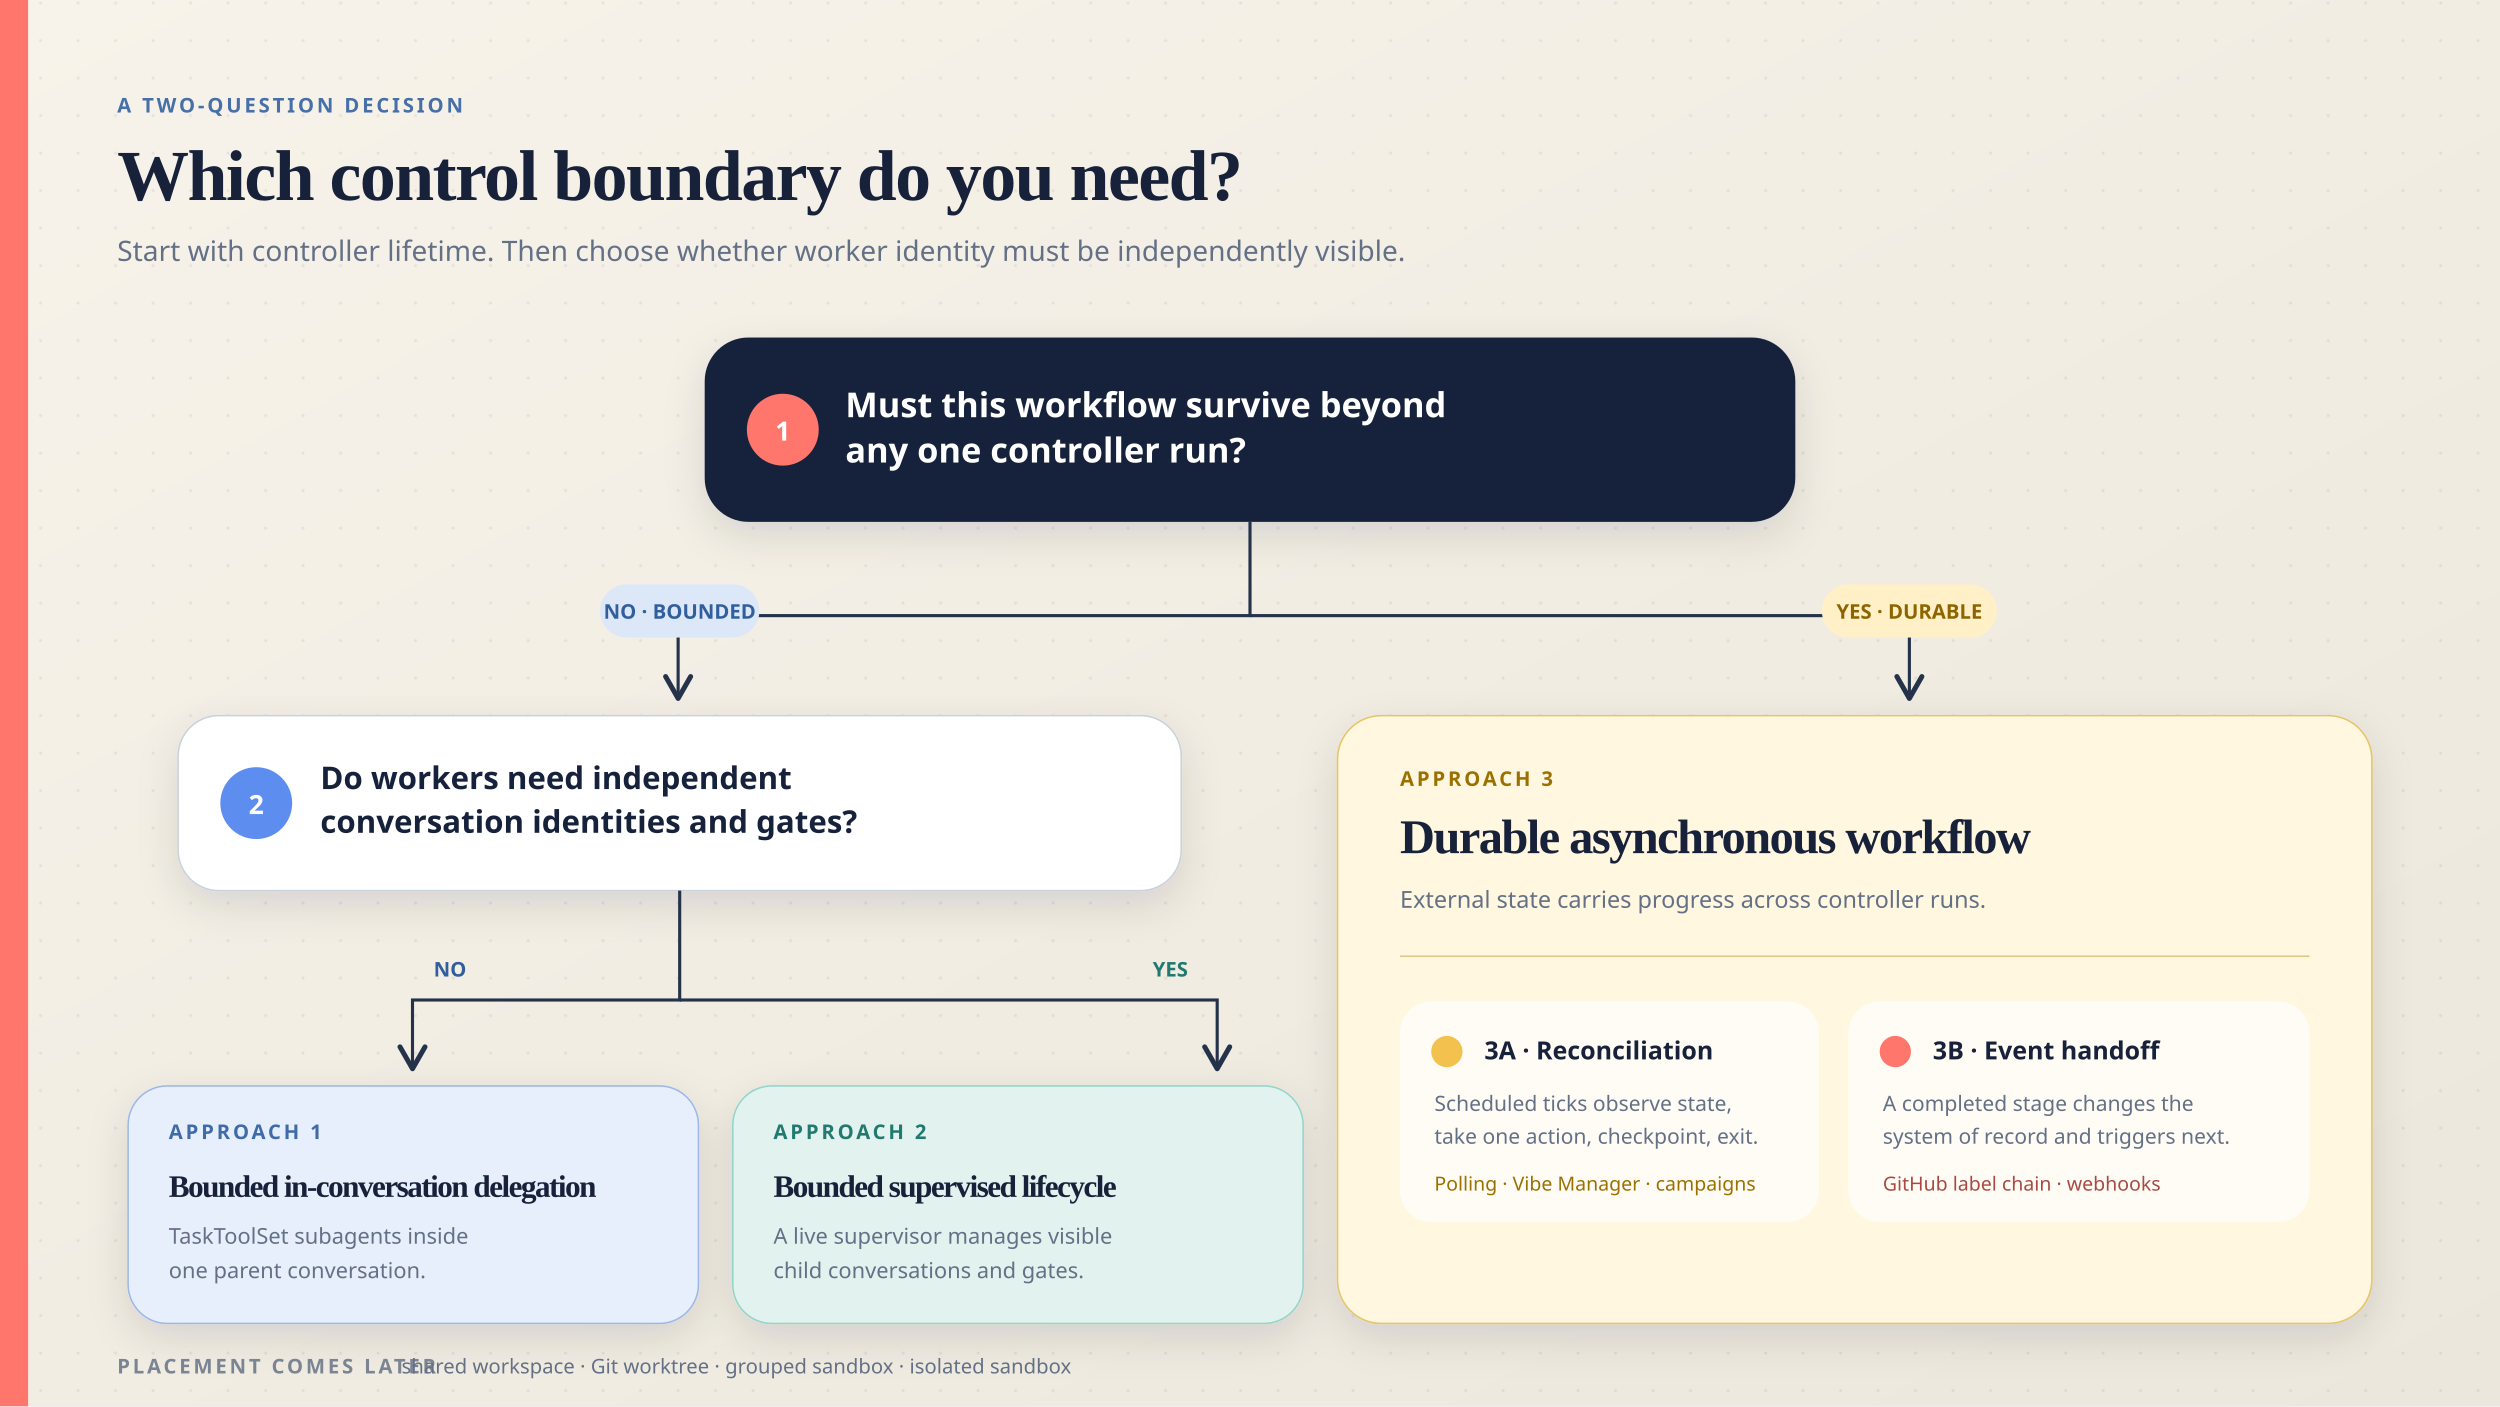
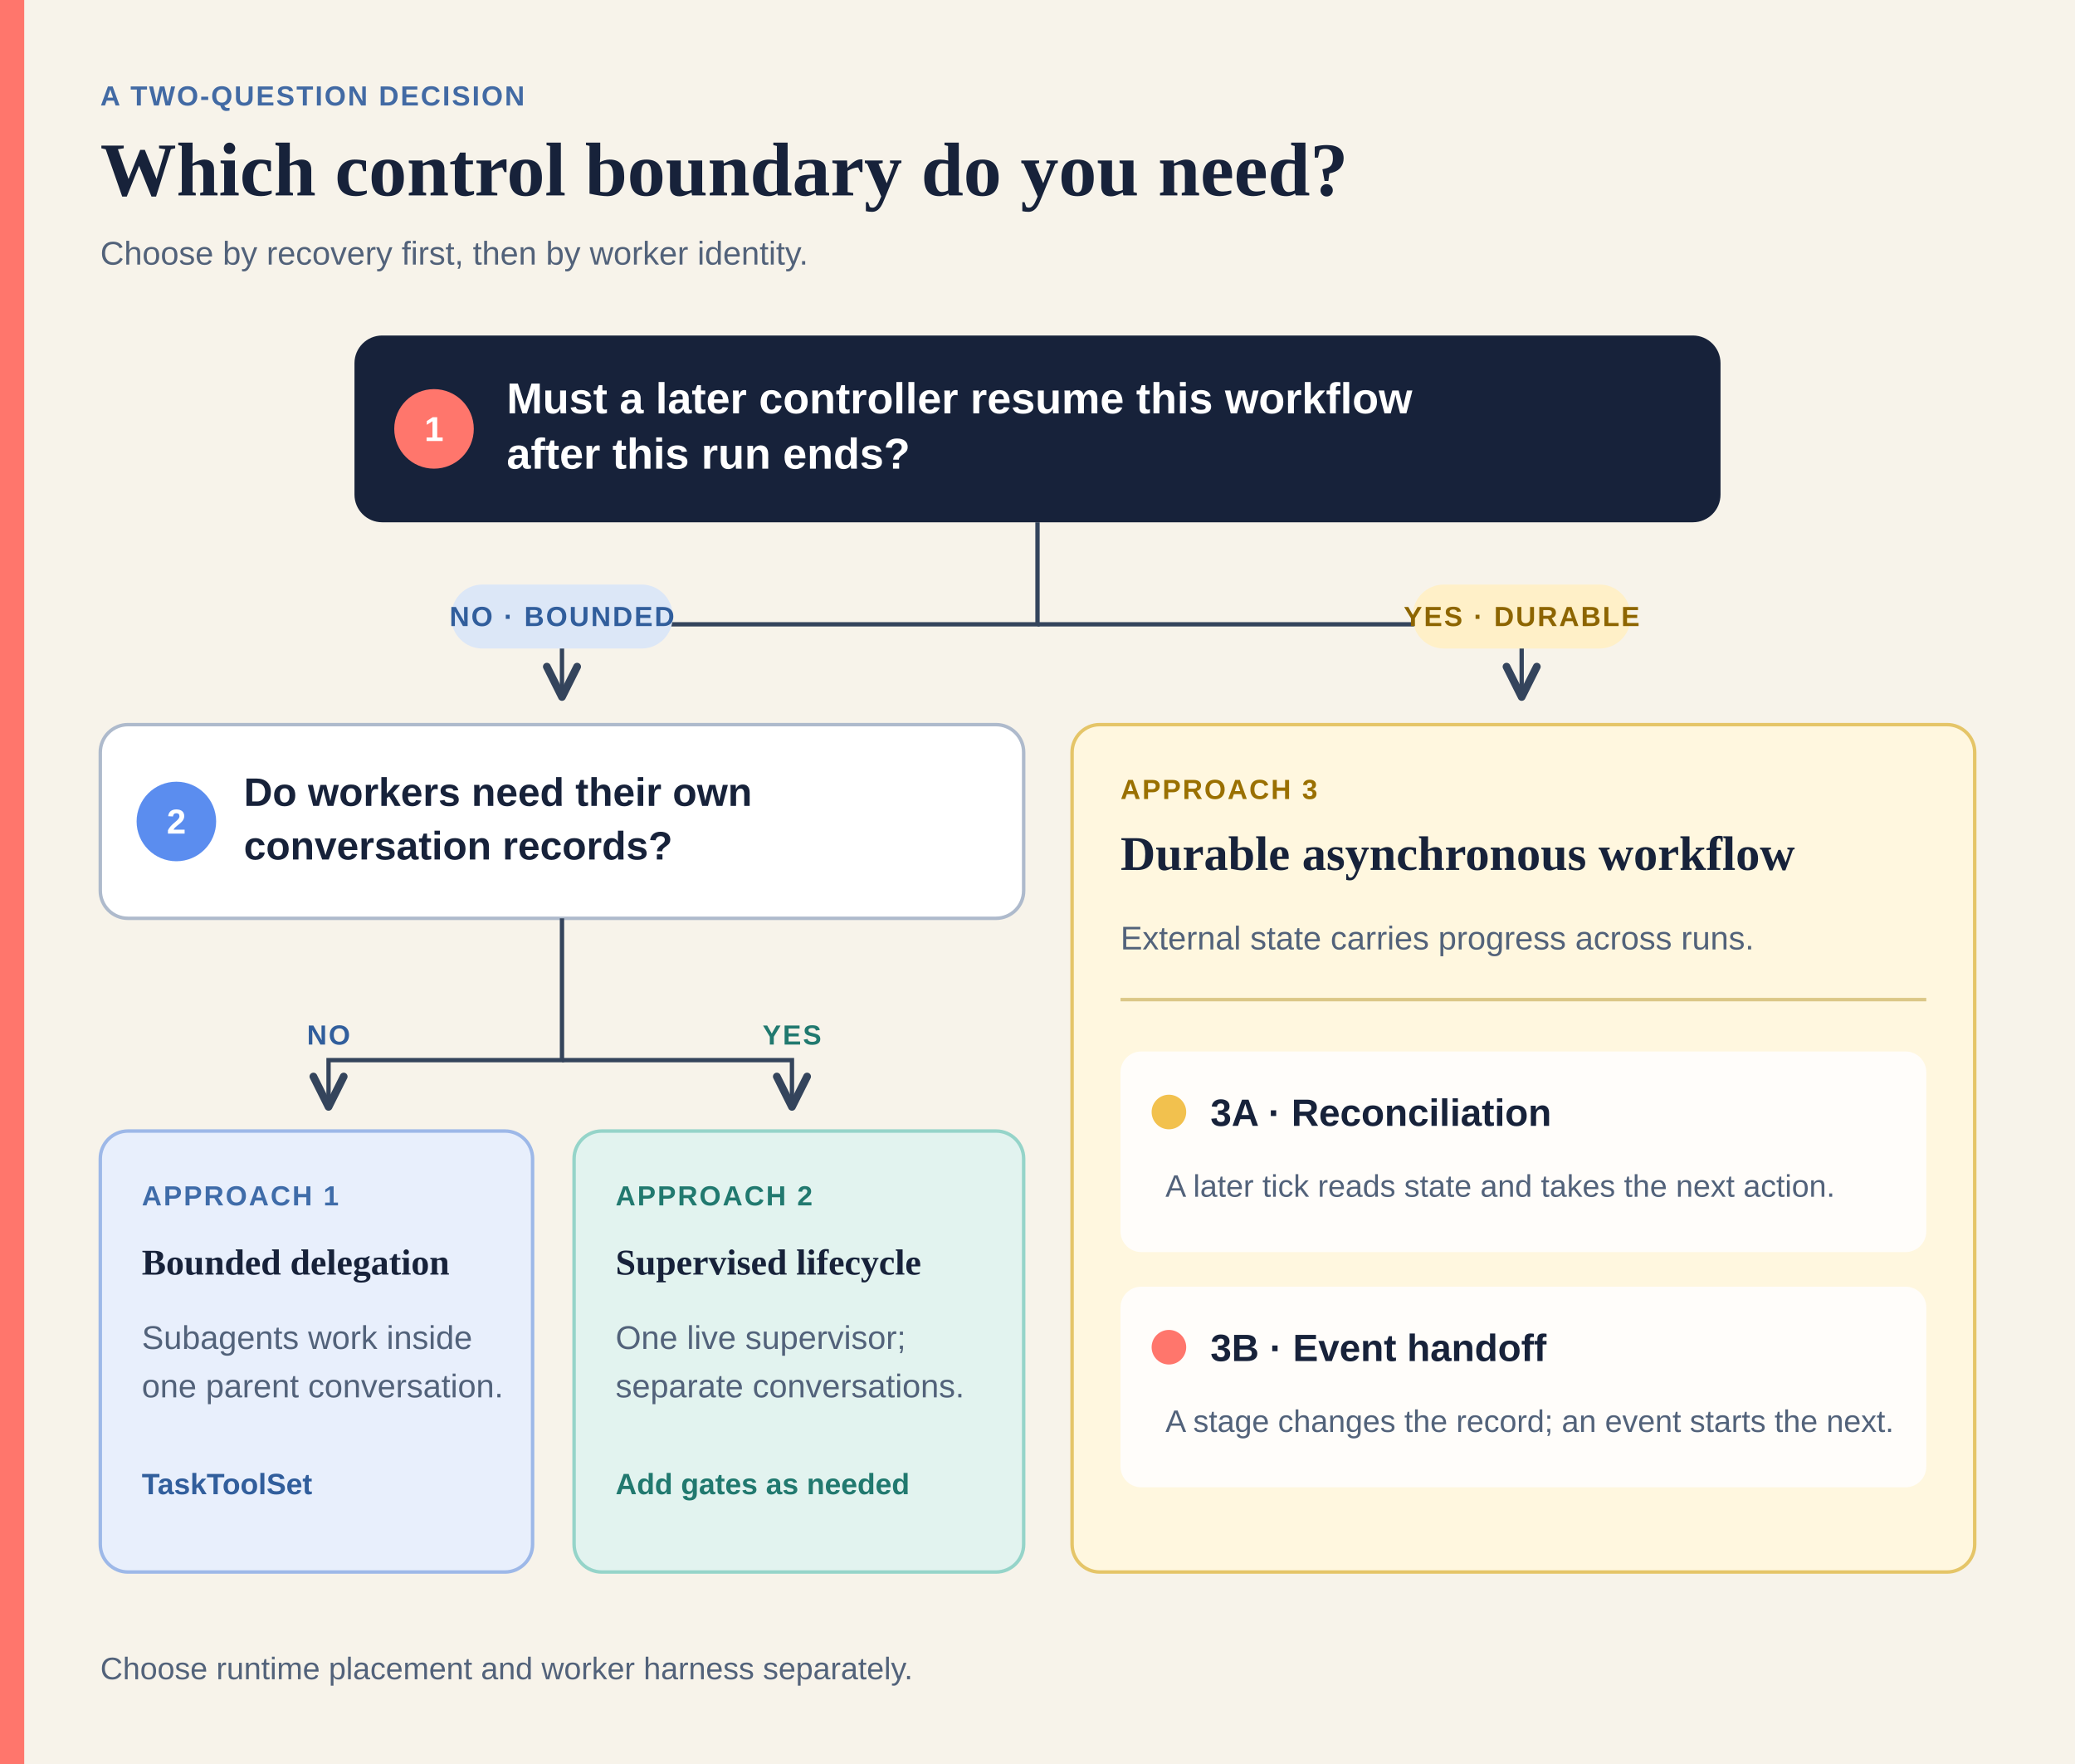
- <svg xmlns="http://www.w3.org/2000/svg" viewBox="0 0 1600 900" role="img" aria-labelledby="title desc">
+ <svg xmlns="http://www.w3.org/2000/svg" viewBox="0 0 1200 1020" role="img" aria-labelledby="choose-an-approach-title choose-an-approach-desc">
  <defs>
-     <linearGradient id="paper" x1="0" y1="0" x2="1" y2="1">
-       <stop offset="0" stop-color="#f7f3ea" />
-       <stop offset="1" stop-color="#ece7dc" />
-     </linearGradient>
-     <filter id="soft" x="-20%" y="-20%" width="140%" height="150%">
-       <feDropShadow dx="0" dy="9" stdDeviation="13" flood-color="#17223a" flood-opacity=".12" />
-     </filter>
-     <marker id="arrow" markerWidth="10" markerHeight="10" refX="8" refY="5" orient="auto">
-       <path d="M1 1l7 4-7 4" fill="none" stroke="#24324a" stroke-width="1.6" stroke-linecap="round" stroke-linejoin="round" />
+     <style>
+       .sans{font-family:"Avenir Next","Segoe UI",Arial,sans-serif}
+       .serif{font-family:Georgia,"Times New Roman",serif;font-weight:700}
+       .ink{fill:#17223a}.muted{fill:#52627a}
+       .label{font-size:16px;font-weight:800;letter-spacing:1px}
+     </style>
+     <marker id="arrow" markerWidth="9" markerHeight="9" refX="8" refY="4.5" orient="auto">
+       <path d="M1 1l7 3.5-7 3.5" fill="none" stroke="#34445c" stroke-width="1.8" stroke-linecap="round" stroke-linejoin="round" />
    </marker>
-     <pattern id="dots" width="24" height="24" patternUnits="userSpaceOnUse">
-       <circle cx="2" cy="2" r="1" fill="#24324a" opacity=".08" />
-     </pattern>
-     <style>
-       .display{font-family:Georgia,"Times New Roman",serif;font-weight:700;letter-spacing:-1px}
-       .body{font-family:"Avenir Next","Segoe UI",sans-serif}
-       .eyebrow{font-family:"Avenir Next","Segoe UI",sans-serif;font-size:13px;font-weight:800;letter-spacing:1.8px}
-       .ink{fill:#17223a}.muted{fill:#637086}
-     </style>
  </defs>
-   <rect width="1600" height="900" fill="url(#paper)" />
-   <rect width="1600" height="900" fill="url(#dots)" />
-   <rect x="0" y="0" width="18" height="900" fill="#ff766c" />
-   <g class="body">
-     <text x="75" y="72" class="eyebrow" fill="#476fa8">A TWO-QUESTION DECISION</text>
-     <text x="75" y="128" class="display ink" font-size="46">Which control boundary do you need?</text>
-     <text x="75" y="167" class="muted" font-size="18">Start with controller lifetime. Then choose whether worker identity must be independently visible.</text>
-   </g>
-   <g filter="url(#soft)">
-     <rect x="451" y="216" width="698" height="118" rx="28" fill="#17223a" />
-     <circle cx="501" cy="275" r="23" fill="#ff766c" />
-     <text x="501" y="282" text-anchor="middle" class="body" fill="#fff" font-size="17" font-weight="800">1</text>
-     <text x="541" y="267" class="body" fill="#fff" font-size="22" font-weight="700">Must this workflow survive beyond</text>
-     <text x="541" y="296" class="body" fill="#fff" font-size="22" font-weight="700">any one controller run?</text>
-   </g>
-   <path d="M800 334v60H434v53" fill="none" stroke="#24324a" stroke-width="2" marker-end="url(#arrow)" />
-   <path d="M800 394h422v53" fill="none" stroke="#24324a" stroke-width="2" marker-end="url(#arrow)" />
-   <g class="body">
-     <rect x="384" y="374" width="102" height="34" rx="17" fill="#dce7f7" />
-     <text x="435" y="396" text-anchor="middle" fill="#315e9c" font-size="13" font-weight="800">NO · BOUNDED</text>
-     <rect x="1166" y="374" width="112" height="34" rx="17" fill="#fff0c8" />
-     <text x="1222" y="396" text-anchor="middle" fill="#8d6500" font-size="13" font-weight="800">YES · DURABLE</text>
-   </g>
-   <g filter="url(#soft)">
-     <rect x="114" y="458" width="642" height="112" rx="26" fill="#ffffff" stroke="#cad1da" />
-     <circle cx="164" cy="514" r="23" fill="#5b8def" />
-     <text x="164" y="521" text-anchor="middle" class="body" fill="#fff" font-size="17" font-weight="800">2</text>
-     <text x="205" y="505" class="body ink" font-size="20" font-weight="700">Do workers need independent</text>
-     <text x="205" y="533" class="body ink" font-size="20" font-weight="700">conversation identities and gates?</text>
-   </g>
-   <path d="M435 570v70H264v44" fill="none" stroke="#24324a" stroke-width="2" marker-end="url(#arrow)" />
-   <path d="M435 640h344v44" fill="none" stroke="#24324a" stroke-width="2" marker-end="url(#arrow)" />
-   <g class="body">
-     <text x="288" y="625" text-anchor="middle" fill="#315e9c" font-size="13" font-weight="800">NO</text>
-     <text x="749" y="625" text-anchor="middle" fill="#21796f" font-size="13" font-weight="800">YES</text>
-   </g>
-   <g filter="url(#soft)">
-     <rect x="82" y="695" width="365" height="152" rx="25" fill="#e8effc" stroke="#9db8e8" />
-     <rect x="469" y="695" width="365" height="152" rx="25" fill="#e2f3ef" stroke="#95d4c9" />
-     <rect x="856" y="458" width="662" height="389" rx="28" fill="#fff7df" stroke="#e5c568" />
-   </g>
-   <g class="body">
-     <text x="108" y="729" class="eyebrow" fill="#3f6ca9">APPROACH 1</text>
-     <text x="108" y="766" class="display ink" font-size="20">Bounded in-conversation delegation</text>
-     <text x="108" y="796" class="muted" font-size="14">TaskToolSet subagents inside</text>
-     <text x="108" y="818" class="muted" font-size="14">one parent conversation.</text>
-     <text x="495" y="729" class="eyebrow" fill="#21796f">APPROACH 2</text>
-     <text x="495" y="766" class="display ink" font-size="20">Bounded supervised lifecycle</text>
-     <text x="495" y="796" class="muted" font-size="14">A live supervisor manages visible</text>
-     <text x="495" y="818" class="muted" font-size="14">child conversations and gates.</text>
-     <text x="896" y="503" class="eyebrow" fill="#9a7000">APPROACH 3</text>
-     <text x="896" y="546" class="display ink" font-size="31">Durable asynchronous workflow</text>
-     <text x="896" y="581" class="muted" font-size="15">External state carries progress across controller runs.</text>
-     <line x1="896" y1="612" x2="1478" y2="612" stroke="#dbc787" />
-     <rect x="896" y="641" width="268" height="141" rx="20" fill="#fff" opacity=".68" />
-     <circle cx="926" cy="673" r="10" fill="#f2c14e" />
-     <text x="950" y="678" class="ink" font-size="16" font-weight="800">3A · Reconciliation</text>
-     <text x="918" y="711" class="muted" font-size="13.5">Scheduled ticks observe state,</text>
-     <text x="918" y="732" class="muted" font-size="13.5">take one action, checkpoint, exit.</text>
-     <text x="918" y="762" fill="#9a7000" font-size="12.5">Polling · Vibe Manager · campaigns</text>
-     <rect x="1183" y="641" width="295" height="141" rx="20" fill="#fff" opacity=".68" />
-     <circle cx="1213" cy="673" r="10" fill="#ff766c" />
-     <text x="1237" y="678" class="ink" font-size="16" font-weight="800">3B · Event handoff</text>
-     <text x="1205" y="711" class="muted" font-size="13.5">A completed stage changes the</text>
-     <text x="1205" y="732" class="muted" font-size="13.5">system of record and triggers next.</text>
-     <text x="1205" y="762" fill="#a74a43" font-size="12.5">GitHub label chain · webhooks</text>
-   </g>
-   <g class="body">
-     <text x="75" y="879" class="eyebrow" fill="#7b8492">PLACEMENT COMES LATER</text>
-     <text x="257" y="879" class="muted" font-size="13">shared workspace · Git worktree · grouped sandbox · isolated sandbox</text>
-   </g>
+   <rect width="1200" height="1020" fill="#f7f3ea" />
+   <rect x="0" y="0" width="14" height="1020" fill="#ff766c" />
+   <text x="58" y="61" class="sans label" fill="#426aa4">A TWO-QUESTION DECISION</text>
+   <text x="58" y="113" class="serif ink" font-size="44">Which control boundary do you need?</text>
+   <text x="58" y="153" class="sans muted" font-size="19">Choose by recovery first, then by worker identity.</text>
+   <rect x="205" y="194" width="790" height="108" rx="16" fill="#17223a" />
+   <circle cx="251" cy="248" r="23" fill="#ff766c" />
+   <text x="251" y="255" text-anchor="middle" class="sans" fill="#fff" font-size="20" font-weight="800">1</text>
+   <text x="293" y="239" class="sans" fill="#fff" font-size="25" font-weight="700">Must a later controller resume this workflow</text>
+   <text x="293" y="271" class="sans" fill="#fff" font-size="25" font-weight="700">after this run ends?</text>
+   <path d="M600 302v59H325v42" fill="none" stroke="#34445c" stroke-width="2.5" marker-end="url(#arrow)" />
+   <path d="M600 361h280v42" fill="none" stroke="#34445c" stroke-width="2.5" marker-end="url(#arrow)" />
+   <rect x="261" y="338" width="128" height="37" rx="18" fill="#dce7f7" />
+   <text x="325" y="362" text-anchor="middle" class="sans label" fill="#315e9c">NO · BOUNDED</text>
+   <rect x="817" y="338" width="126" height="37" rx="18" fill="#fff0c8" />
+   <text x="880" y="362" text-anchor="middle" class="sans label" fill="#8d6500">YES · DURABLE</text>
+   <rect x="58" y="419" width="534" height="112" rx="16" fill="#fff" stroke="#aebacc" stroke-width="2" />
+   <circle cx="102" cy="475" r="23" fill="#5b8def" />
+   <text x="102" y="482" text-anchor="middle" class="sans" fill="#fff" font-size="20" font-weight="800">2</text>
+   <text x="141" y="466" class="sans ink" font-size="23" font-weight="700">Do workers need their own</text>
+   <text x="141" y="497" class="sans ink" font-size="23" font-weight="700">conversation records?</text>
+   <path d="M325 531v82H190v27" fill="none" stroke="#34445c" stroke-width="2.5" marker-end="url(#arrow)" />
+   <path d="M325 613h133v27" fill="none" stroke="#34445c" stroke-width="2.5" marker-end="url(#arrow)" />
+   <text x="190" y="604" text-anchor="middle" class="sans label" fill="#315e9c">NO</text>
+   <text x="458" y="604" text-anchor="middle" class="sans label" fill="#21796f">YES</text>
+   <rect x="58" y="654" width="250" height="255" rx="16" fill="#e8effc" stroke="#9db8e8" stroke-width="2" />
+   <text x="82" y="697" class="sans label" fill="#3f6ca9">APPROACH 1</text>
+   <text x="82" y="737" class="serif ink" font-size="21">Bounded delegation</text>
+   <text x="82" y="780" class="sans muted" font-size="19">Subagents work inside</text>
+   <text x="82" y="808" class="sans muted" font-size="19">one parent conversation.</text>
+   <text x="82" y="864" class="sans" fill="#315e9c" font-size="17" font-weight="700">TaskToolSet</text>
+   <rect x="332" y="654" width="260" height="255" rx="16" fill="#e2f3ef" stroke="#95d4c9" stroke-width="2" />
+   <text x="356" y="697" class="sans label" fill="#21796f">APPROACH 2</text>
+   <text x="356" y="737" class="serif ink" font-size="21">Supervised lifecycle</text>
+   <text x="356" y="780" class="sans muted" font-size="19">One live supervisor;</text>
+   <text x="356" y="808" class="sans muted" font-size="19">separate conversations.</text>
+   <text x="356" y="864" class="sans" fill="#21796f" font-size="17" font-weight="700">Add gates as needed</text>
+   <rect x="620" y="419" width="522" height="490" rx="16" fill="#fff7df" stroke="#e5c568" stroke-width="2" />
+   <text x="648" y="462" class="sans label" fill="#9a7000">APPROACH 3</text>
+   <text x="648" y="503" class="serif ink" font-size="28">Durable asynchronous workflow</text>
+   <text x="648" y="549" class="sans muted" font-size="19">External state carries progress across runs.</text>
+   <line x1="648" y1="578" x2="1114" y2="578" stroke="#dbc787" stroke-width="2" />
+   <rect x="648" y="608" width="466" height="116" rx="12" fill="#fffdfa" />
+   <circle cx="676" cy="643" r="10" fill="#f2c14e" />
+   <text x="700" y="651" class="sans ink" font-size="22" font-weight="800">3A · Reconciliation</text>
+   <text x="674" y="692" class="sans muted" font-size="18">A later tick reads state and takes the next action.</text>
+   <rect x="648" y="744" width="466" height="116" rx="12" fill="#fffdfa" />
+   <circle cx="676" cy="779" r="10" fill="#ff766c" />
+   <text x="700" y="787" class="sans ink" font-size="22" font-weight="800">3B · Event handoff</text>
+   <text x="674" y="828" class="sans muted" font-size="18">A stage changes the record; an event starts the next.</text>
+   <text x="58" y="971" class="sans muted" font-size="18">Choose runtime placement and worker harness separately.</text>
</svg>
